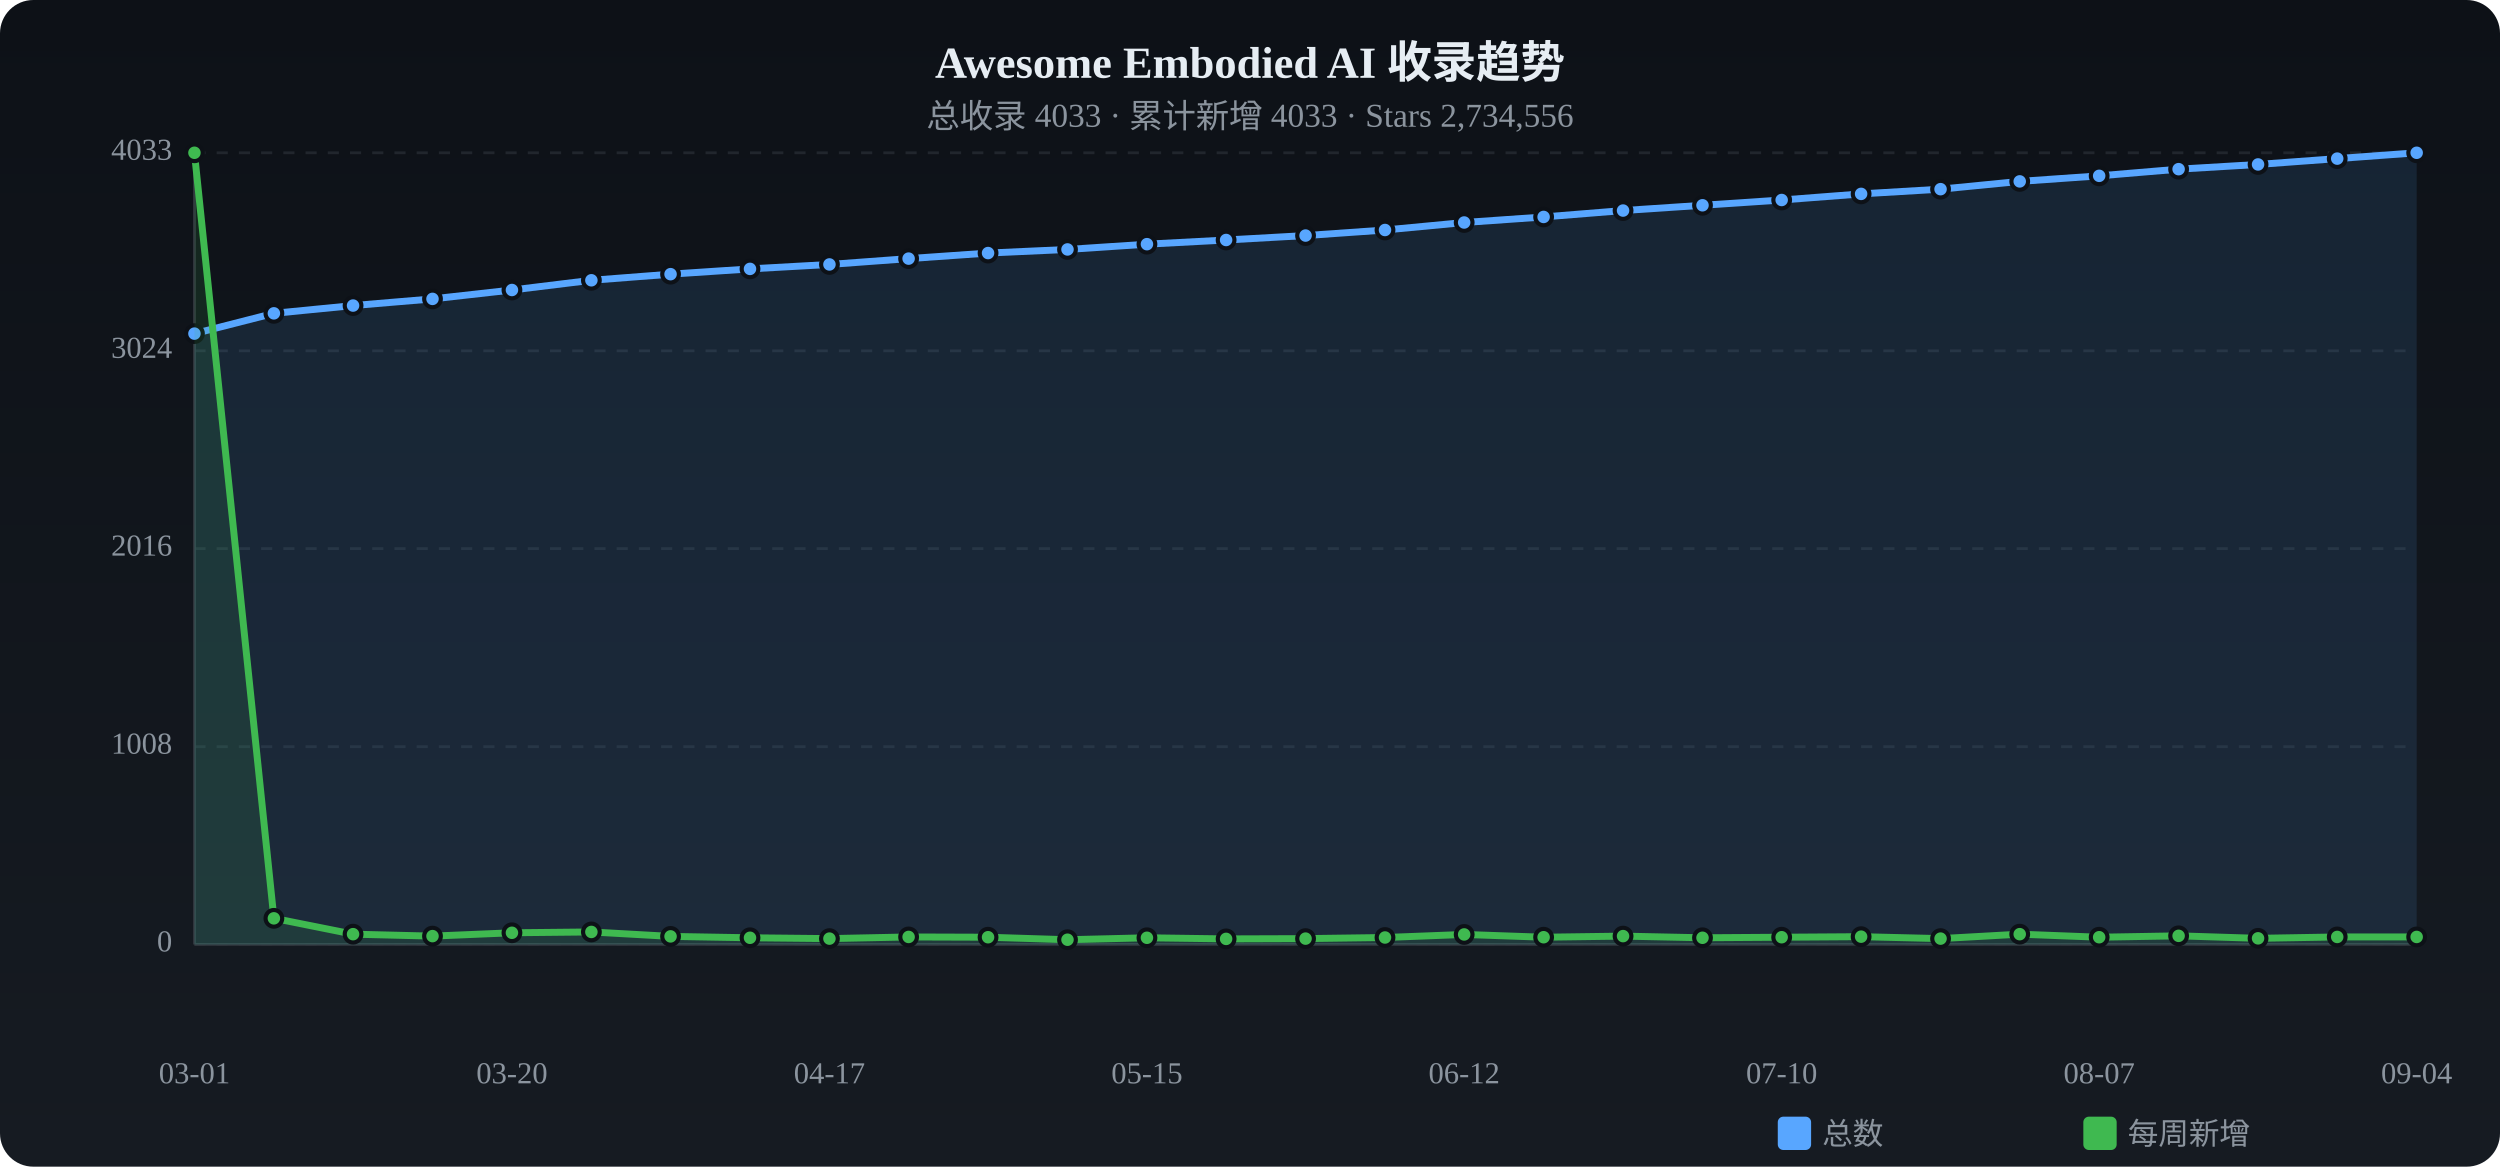
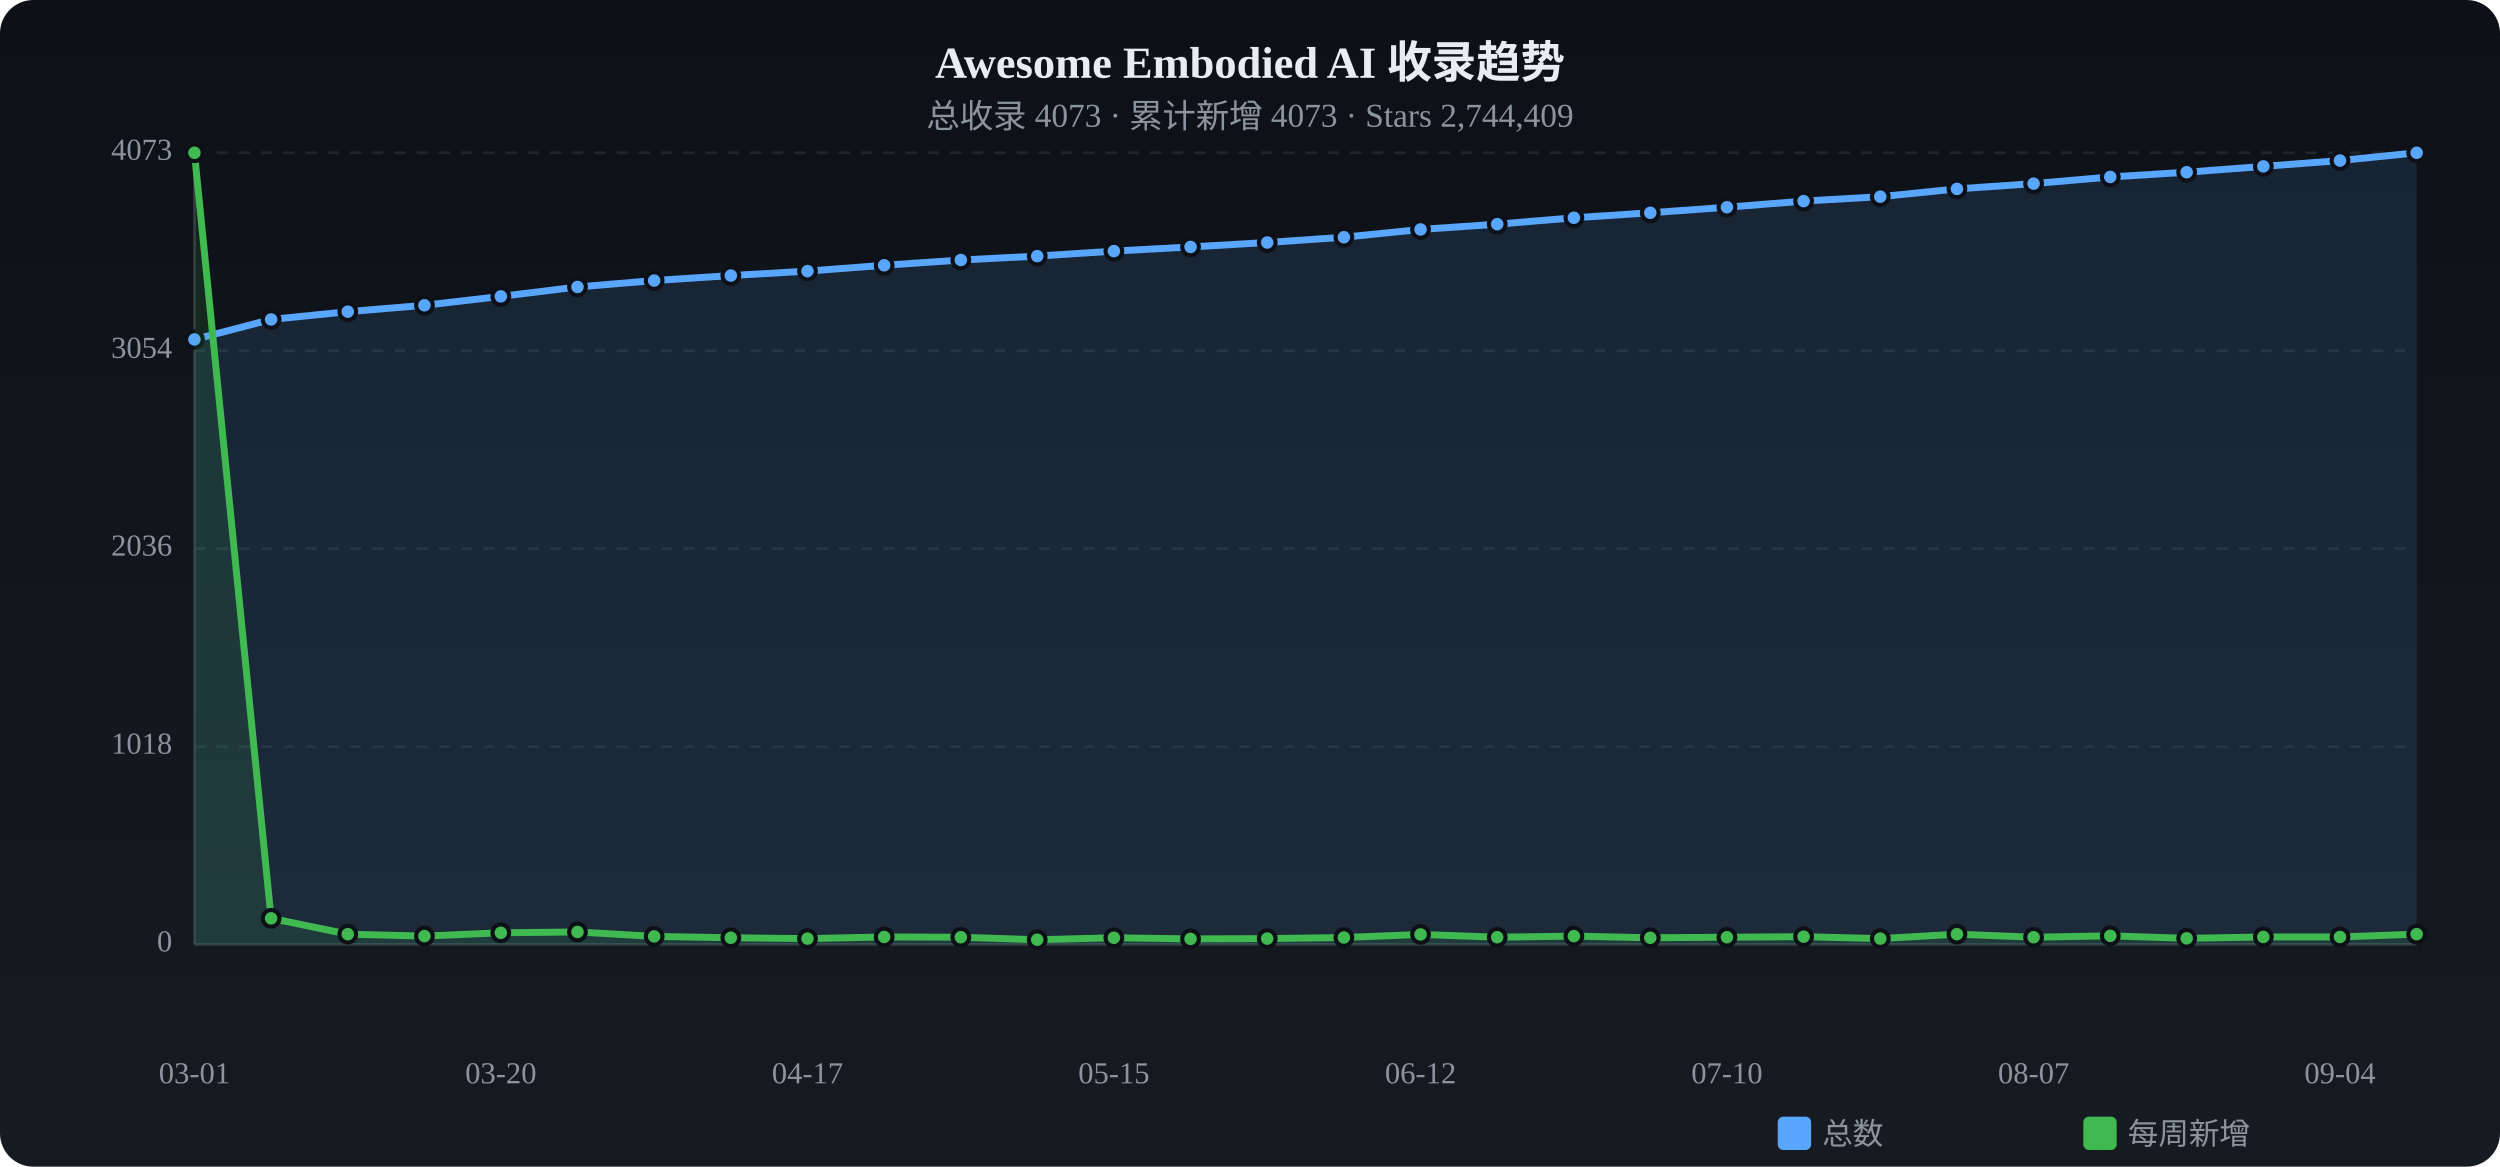
<svg xmlns="http://www.w3.org/2000/svg" viewBox="0 0 900 420" width="900" height="420">
  <defs>
    <linearGradient id="tbg" x1="0%" y1="0%" x2="0%" y2="100%">
      <stop offset="0%" stop-color="#0d1117" />
      <stop offset="100%" stop-color="#161b22" />
    </linearGradient>
  </defs>
  <rect width="900" height="420" rx="12" fill="url(#tbg)" />
  <text x="450.0" y="28" text-anchor="middle" fill="#e6edf3" font-size="16" font-weight="bold">Awesome Embodied AI 收录趋势</text>
-   <text x="450.0" y="46" text-anchor="middle" fill="#8b949e" font-size="12">总收录 4033 · 累计新增 4033 · Stars 2,734,556</text>
+   <text x="450.0" y="46" text-anchor="middle" fill="#8b949e" font-size="12">总收录 4073 · 累计新增 4073 · Stars 2,744,409</text>
  <text x="62" y="340.0" text-anchor="end" fill="#8b949e" font-size="11" dominant-baseline="middle">0</text>
  <line x1="70" y1="340.0" x2="870" y2="340.0" stroke="#21262d" stroke-dasharray="4 4" />
-   <text x="62" y="268.8" text-anchor="end" fill="#8b949e" font-size="11" dominant-baseline="middle">1008</text>
+   <text x="62" y="268.8" text-anchor="end" fill="#8b949e" font-size="11" dominant-baseline="middle">1018</text>
  <line x1="70" y1="268.8" x2="870" y2="268.8" stroke="#21262d" stroke-dasharray="4 4" />
-   <text x="62" y="197.5" text-anchor="end" fill="#8b949e" font-size="11" dominant-baseline="middle">2016</text>
+   <text x="62" y="197.5" text-anchor="end" fill="#8b949e" font-size="11" dominant-baseline="middle">2036</text>
  <line x1="70" y1="197.5" x2="870" y2="197.5" stroke="#21262d" stroke-dasharray="4 4" />
-   <text x="62" y="126.3" text-anchor="end" fill="#8b949e" font-size="11" dominant-baseline="middle">3024</text>
+   <text x="62" y="126.3" text-anchor="end" fill="#8b949e" font-size="11" dominant-baseline="middle">3054</text>
  <line x1="70" y1="126.3" x2="870" y2="126.3" stroke="#21262d" stroke-dasharray="4 4" />
-   <text x="62" y="55.0" text-anchor="end" fill="#8b949e" font-size="11" dominant-baseline="middle">4033</text>
+   <text x="62" y="55.0" text-anchor="end" fill="#8b949e" font-size="11" dominant-baseline="middle">4073</text>
  <line x1="70" y1="55.0" x2="870" y2="55.0" stroke="#21262d" stroke-dasharray="4 4" />
  <line x1="70" y1="55" x2="70" y2="340" stroke="#30363d" />
  <line x1="70" y1="340" x2="870" y2="340" stroke="#30363d" />
-   <path d="M70.0,120.1 L98.6,112.8 L127.1,110.0 L155.7,107.6 L184.3,104.4 L212.9,100.9 L241.4,98.7 L270.0,96.8 L298.6,95.2 L327.1,93.1 L355.7,91.1 L384.3,89.8 L412.9,87.9 L441.4,86.4 L470.0,84.8 L498.6,82.8 L527.1,80.1 L555.7,78.1 L584.3,75.8 L612.9,73.9 L641.4,72.0 L670.0,69.8 L698.6,68.1 L727.1,65.3 L755.7,63.3 L784.3,60.9 L812.9,59.2 L841.4,57.1 L870.0,55.0 L870.0,340 L70.0,340 Z" fill="#58a6ff" opacity="0.12" />
-   <polyline points="70.0,120.1 98.6,112.8 127.1,110.0 155.7,107.6 184.3,104.4 212.9,100.9 241.4,98.7 270.0,96.8 298.6,95.2 327.1,93.1 355.7,91.1 384.3,89.8 412.9,87.9 441.4,86.4 470.0,84.8 498.6,82.8 527.1,80.1 555.7,78.1 584.3,75.8 612.9,73.9 641.4,72.0 670.0,69.8 698.6,68.1 727.1,65.3 755.7,63.3 784.3,60.9 812.9,59.2 841.4,57.1 870.0,55.0" fill="none" stroke="#58a6ff" stroke-width="2.5" stroke-linecap="round" stroke-linejoin="round" />
-   <circle cx="70.0" cy="120.1" r="3" fill="#58a6ff" stroke="#0d1117" stroke-width="1.5" />
-   <circle cx="98.6" cy="112.8" r="3" fill="#58a6ff" stroke="#0d1117" stroke-width="1.5" />
-   <circle cx="127.1" cy="110.0" r="3" fill="#58a6ff" stroke="#0d1117" stroke-width="1.5" />
-   <circle cx="155.7" cy="107.6" r="3" fill="#58a6ff" stroke="#0d1117" stroke-width="1.5" />
-   <circle cx="184.3" cy="104.4" r="3" fill="#58a6ff" stroke="#0d1117" stroke-width="1.5" />
-   <circle cx="212.9" cy="100.9" r="3" fill="#58a6ff" stroke="#0d1117" stroke-width="1.5" />
-   <circle cx="241.4" cy="98.7" r="3" fill="#58a6ff" stroke="#0d1117" stroke-width="1.5" />
-   <circle cx="270.0" cy="96.8" r="3" fill="#58a6ff" stroke="#0d1117" stroke-width="1.5" />
-   <circle cx="298.6" cy="95.2" r="3" fill="#58a6ff" stroke="#0d1117" stroke-width="1.5" />
-   <circle cx="327.1" cy="93.1" r="3" fill="#58a6ff" stroke="#0d1117" stroke-width="1.5" />
-   <circle cx="355.7" cy="91.1" r="3" fill="#58a6ff" stroke="#0d1117" stroke-width="1.5" />
-   <circle cx="384.3" cy="89.8" r="3" fill="#58a6ff" stroke="#0d1117" stroke-width="1.5" />
-   <circle cx="412.9" cy="87.9" r="3" fill="#58a6ff" stroke="#0d1117" stroke-width="1.5" />
-   <circle cx="441.4" cy="86.4" r="3" fill="#58a6ff" stroke="#0d1117" stroke-width="1.5" />
-   <circle cx="470.0" cy="84.8" r="3" fill="#58a6ff" stroke="#0d1117" stroke-width="1.5" />
-   <circle cx="498.6" cy="82.8" r="3" fill="#58a6ff" stroke="#0d1117" stroke-width="1.5" />
-   <circle cx="527.1" cy="80.1" r="3" fill="#58a6ff" stroke="#0d1117" stroke-width="1.5" />
-   <circle cx="555.7" cy="78.1" r="3" fill="#58a6ff" stroke="#0d1117" stroke-width="1.5" />
-   <circle cx="584.3" cy="75.8" r="3" fill="#58a6ff" stroke="#0d1117" stroke-width="1.5" />
-   <circle cx="612.9" cy="73.9" r="3" fill="#58a6ff" stroke="#0d1117" stroke-width="1.5" />
-   <circle cx="641.4" cy="72.0" r="3" fill="#58a6ff" stroke="#0d1117" stroke-width="1.5" />
-   <circle cx="670.0" cy="69.8" r="3" fill="#58a6ff" stroke="#0d1117" stroke-width="1.5" />
-   <circle cx="698.6" cy="68.1" r="3" fill="#58a6ff" stroke="#0d1117" stroke-width="1.5" />
-   <circle cx="727.1" cy="65.3" r="3" fill="#58a6ff" stroke="#0d1117" stroke-width="1.5" />
-   <circle cx="755.7" cy="63.3" r="3" fill="#58a6ff" stroke="#0d1117" stroke-width="1.5" />
-   <circle cx="784.3" cy="60.9" r="3" fill="#58a6ff" stroke="#0d1117" stroke-width="1.5" />
-   <circle cx="812.9" cy="59.2" r="3" fill="#58a6ff" stroke="#0d1117" stroke-width="1.5" />
-   <circle cx="841.4" cy="57.1" r="3" fill="#58a6ff" stroke="#0d1117" stroke-width="1.5" />
+   <path d="M70.0,122.2 L97.6,115.0 L125.2,112.2 L152.8,109.9 L180.3,106.7 L207.9,103.3 L235.5,101.0 L263.1,99.2 L290.7,97.6 L318.3,95.5 L345.9,93.6 L373.4,92.2 L401.0,90.4 L428.6,88.9 L456.2,87.3 L483.8,85.4 L511.4,82.6 L539.0,80.7 L566.6,78.4 L594.1,76.6 L621.7,74.6 L649.3,72.4 L676.9,70.8 L704.5,68.0 L732.1,66.1 L759.7,63.7 L787.2,62.0 L814.8,59.9 L842.4,57.8 L870.0,55.0 L870.0,340 L70.0,340 Z" fill="#58a6ff" opacity="0.12" />
+   <polyline points="70.0,122.2 97.6,115.0 125.2,112.2 152.8,109.9 180.3,106.7 207.9,103.3 235.5,101.0 263.1,99.2 290.7,97.6 318.3,95.5 345.9,93.6 373.4,92.2 401.0,90.4 428.6,88.9 456.2,87.3 483.8,85.4 511.4,82.6 539.0,80.7 566.6,78.4 594.1,76.6 621.7,74.6 649.3,72.4 676.9,70.8 704.5,68.0 732.1,66.1 759.7,63.7 787.2,62.0 814.8,59.9 842.4,57.8 870.0,55.0" fill="none" stroke="#58a6ff" stroke-width="2.5" stroke-linecap="round" stroke-linejoin="round" />
+   <circle cx="70.0" cy="122.2" r="3" fill="#58a6ff" stroke="#0d1117" stroke-width="1.5" />
+   <circle cx="97.6" cy="115.0" r="3" fill="#58a6ff" stroke="#0d1117" stroke-width="1.5" />
+   <circle cx="125.2" cy="112.2" r="3" fill="#58a6ff" stroke="#0d1117" stroke-width="1.5" />
+   <circle cx="152.8" cy="109.9" r="3" fill="#58a6ff" stroke="#0d1117" stroke-width="1.5" />
+   <circle cx="180.3" cy="106.7" r="3" fill="#58a6ff" stroke="#0d1117" stroke-width="1.5" />
+   <circle cx="207.9" cy="103.3" r="3" fill="#58a6ff" stroke="#0d1117" stroke-width="1.5" />
+   <circle cx="235.5" cy="101.0" r="3" fill="#58a6ff" stroke="#0d1117" stroke-width="1.5" />
+   <circle cx="263.1" cy="99.2" r="3" fill="#58a6ff" stroke="#0d1117" stroke-width="1.5" />
+   <circle cx="290.7" cy="97.6" r="3" fill="#58a6ff" stroke="#0d1117" stroke-width="1.5" />
+   <circle cx="318.3" cy="95.5" r="3" fill="#58a6ff" stroke="#0d1117" stroke-width="1.5" />
+   <circle cx="345.9" cy="93.6" r="3" fill="#58a6ff" stroke="#0d1117" stroke-width="1.5" />
+   <circle cx="373.4" cy="92.2" r="3" fill="#58a6ff" stroke="#0d1117" stroke-width="1.5" />
+   <circle cx="401.0" cy="90.4" r="3" fill="#58a6ff" stroke="#0d1117" stroke-width="1.5" />
+   <circle cx="428.6" cy="88.9" r="3" fill="#58a6ff" stroke="#0d1117" stroke-width="1.5" />
+   <circle cx="456.2" cy="87.3" r="3" fill="#58a6ff" stroke="#0d1117" stroke-width="1.5" />
+   <circle cx="483.8" cy="85.4" r="3" fill="#58a6ff" stroke="#0d1117" stroke-width="1.5" />
+   <circle cx="511.4" cy="82.6" r="3" fill="#58a6ff" stroke="#0d1117" stroke-width="1.5" />
+   <circle cx="539.0" cy="80.7" r="3" fill="#58a6ff" stroke="#0d1117" stroke-width="1.5" />
+   <circle cx="566.6" cy="78.4" r="3" fill="#58a6ff" stroke="#0d1117" stroke-width="1.5" />
+   <circle cx="594.1" cy="76.6" r="3" fill="#58a6ff" stroke="#0d1117" stroke-width="1.5" />
+   <circle cx="621.7" cy="74.6" r="3" fill="#58a6ff" stroke="#0d1117" stroke-width="1.5" />
+   <circle cx="649.3" cy="72.4" r="3" fill="#58a6ff" stroke="#0d1117" stroke-width="1.5" />
+   <circle cx="676.9" cy="70.8" r="3" fill="#58a6ff" stroke="#0d1117" stroke-width="1.5" />
+   <circle cx="704.5" cy="68.0" r="3" fill="#58a6ff" stroke="#0d1117" stroke-width="1.5" />
+   <circle cx="732.1" cy="66.1" r="3" fill="#58a6ff" stroke="#0d1117" stroke-width="1.5" />
+   <circle cx="759.7" cy="63.7" r="3" fill="#58a6ff" stroke="#0d1117" stroke-width="1.5" />
+   <circle cx="787.2" cy="62.0" r="3" fill="#58a6ff" stroke="#0d1117" stroke-width="1.5" />
+   <circle cx="814.8" cy="59.9" r="3" fill="#58a6ff" stroke="#0d1117" stroke-width="1.5" />
+   <circle cx="842.4" cy="57.8" r="3" fill="#58a6ff" stroke="#0d1117" stroke-width="1.5" />
  <circle cx="870.0" cy="55.0" r="3" fill="#58a6ff" stroke="#0d1117" stroke-width="1.5" />
-   <path d="M70.0,55.0 L98.6,330.6 L127.1,336.3 L155.7,337.0 L184.3,335.8 L212.9,335.5 L241.4,337.1 L270.0,337.6 L298.6,337.9 L327.1,337.3 L355.7,337.4 L384.3,338.3 L412.9,337.6 L441.4,338.0 L470.0,337.9 L498.6,337.5 L527.1,336.4 L555.7,337.4 L584.3,337.0 L612.9,337.6 L641.4,337.4 L670.0,337.2 L698.6,337.9 L727.1,336.3 L755.7,337.4 L784.3,336.9 L812.9,337.8 L841.4,337.3 L870.0,337.3 L870.0,340 L70.0,340 Z" fill="#3fb950" opacity="0.12" />
-   <polyline points="70.0,55.0 98.6,330.6 127.1,336.3 155.7,337.0 184.3,335.8 212.9,335.5 241.4,337.1 270.0,337.6 298.6,337.9 327.1,337.3 355.7,337.4 384.3,338.3 412.9,337.6 441.4,338.0 470.0,337.9 498.6,337.5 527.1,336.4 555.7,337.4 584.3,337.0 612.9,337.6 641.4,337.4 670.0,337.2 698.6,337.9 727.1,336.3 755.7,337.4 784.3,336.9 812.9,337.8 841.4,337.3 870.0,337.3" fill="none" stroke="#3fb950" stroke-width="2.5" stroke-linecap="round" stroke-linejoin="round" />
+   <path d="M70.0,55.0 L97.6,330.6 L125.2,336.3 L152.8,337.0 L180.3,335.8 L207.9,335.5 L235.5,337.1 L263.1,337.6 L290.7,337.9 L318.3,337.3 L345.9,337.4 L373.4,338.3 L401.0,337.6 L428.6,338.0 L456.2,337.9 L483.8,337.5 L511.4,336.4 L539.0,337.4 L566.6,337.0 L594.1,337.6 L621.7,337.4 L649.3,337.2 L676.9,337.9 L704.5,336.3 L732.1,337.4 L759.7,336.9 L787.2,337.8 L814.8,337.3 L842.4,337.3 L870.0,336.3 L870.0,340 L70.0,340 Z" fill="#3fb950" opacity="0.12" />
+   <polyline points="70.0,55.0 97.6,330.6 125.2,336.3 152.8,337.0 180.3,335.8 207.9,335.5 235.5,337.1 263.1,337.6 290.7,337.9 318.3,337.3 345.9,337.4 373.4,338.3 401.0,337.6 428.6,338.0 456.2,337.9 483.8,337.5 511.4,336.4 539.0,337.4 566.6,337.0 594.1,337.6 621.7,337.4 649.3,337.2 676.9,337.9 704.5,336.3 732.1,337.4 759.7,336.9 787.2,337.8 814.8,337.3 842.4,337.3 870.0,336.3" fill="none" stroke="#3fb950" stroke-width="2.5" stroke-linecap="round" stroke-linejoin="round" />
  <circle cx="70.0" cy="55.0" r="3" fill="#3fb950" stroke="#0d1117" stroke-width="1.5" />
-   <circle cx="98.6" cy="330.6" r="3" fill="#3fb950" stroke="#0d1117" stroke-width="1.5" />
-   <circle cx="127.1" cy="336.3" r="3" fill="#3fb950" stroke="#0d1117" stroke-width="1.5" />
-   <circle cx="155.7" cy="337.0" r="3" fill="#3fb950" stroke="#0d1117" stroke-width="1.5" />
-   <circle cx="184.3" cy="335.8" r="3" fill="#3fb950" stroke="#0d1117" stroke-width="1.5" />
-   <circle cx="212.9" cy="335.5" r="3" fill="#3fb950" stroke="#0d1117" stroke-width="1.5" />
-   <circle cx="241.4" cy="337.1" r="3" fill="#3fb950" stroke="#0d1117" stroke-width="1.5" />
-   <circle cx="270.0" cy="337.6" r="3" fill="#3fb950" stroke="#0d1117" stroke-width="1.5" />
-   <circle cx="298.6" cy="337.9" r="3" fill="#3fb950" stroke="#0d1117" stroke-width="1.5" />
-   <circle cx="327.1" cy="337.3" r="3" fill="#3fb950" stroke="#0d1117" stroke-width="1.5" />
-   <circle cx="355.7" cy="337.4" r="3" fill="#3fb950" stroke="#0d1117" stroke-width="1.5" />
-   <circle cx="384.3" cy="338.3" r="3" fill="#3fb950" stroke="#0d1117" stroke-width="1.5" />
-   <circle cx="412.9" cy="337.6" r="3" fill="#3fb950" stroke="#0d1117" stroke-width="1.5" />
-   <circle cx="441.4" cy="338.0" r="3" fill="#3fb950" stroke="#0d1117" stroke-width="1.5" />
-   <circle cx="470.0" cy="337.9" r="3" fill="#3fb950" stroke="#0d1117" stroke-width="1.5" />
-   <circle cx="498.6" cy="337.5" r="3" fill="#3fb950" stroke="#0d1117" stroke-width="1.5" />
-   <circle cx="527.1" cy="336.4" r="3" fill="#3fb950" stroke="#0d1117" stroke-width="1.5" />
-   <circle cx="555.7" cy="337.4" r="3" fill="#3fb950" stroke="#0d1117" stroke-width="1.5" />
-   <circle cx="584.3" cy="337.0" r="3" fill="#3fb950" stroke="#0d1117" stroke-width="1.5" />
-   <circle cx="612.9" cy="337.6" r="3" fill="#3fb950" stroke="#0d1117" stroke-width="1.5" />
-   <circle cx="641.4" cy="337.4" r="3" fill="#3fb950" stroke="#0d1117" stroke-width="1.5" />
-   <circle cx="670.0" cy="337.2" r="3" fill="#3fb950" stroke="#0d1117" stroke-width="1.5" />
-   <circle cx="698.6" cy="337.9" r="3" fill="#3fb950" stroke="#0d1117" stroke-width="1.5" />
-   <circle cx="727.1" cy="336.3" r="3" fill="#3fb950" stroke="#0d1117" stroke-width="1.5" />
-   <circle cx="755.7" cy="337.4" r="3" fill="#3fb950" stroke="#0d1117" stroke-width="1.5" />
-   <circle cx="784.3" cy="336.9" r="3" fill="#3fb950" stroke="#0d1117" stroke-width="1.5" />
-   <circle cx="812.9" cy="337.8" r="3" fill="#3fb950" stroke="#0d1117" stroke-width="1.5" />
-   <circle cx="841.4" cy="337.3" r="3" fill="#3fb950" stroke="#0d1117" stroke-width="1.5" />
-   <circle cx="870.0" cy="337.3" r="3" fill="#3fb950" stroke="#0d1117" stroke-width="1.5" />
+   <circle cx="97.6" cy="330.6" r="3" fill="#3fb950" stroke="#0d1117" stroke-width="1.5" />
+   <circle cx="125.2" cy="336.3" r="3" fill="#3fb950" stroke="#0d1117" stroke-width="1.5" />
+   <circle cx="152.8" cy="337.0" r="3" fill="#3fb950" stroke="#0d1117" stroke-width="1.5" />
+   <circle cx="180.3" cy="335.8" r="3" fill="#3fb950" stroke="#0d1117" stroke-width="1.5" />
+   <circle cx="207.9" cy="335.5" r="3" fill="#3fb950" stroke="#0d1117" stroke-width="1.5" />
+   <circle cx="235.5" cy="337.1" r="3" fill="#3fb950" stroke="#0d1117" stroke-width="1.5" />
+   <circle cx="263.1" cy="337.6" r="3" fill="#3fb950" stroke="#0d1117" stroke-width="1.5" />
+   <circle cx="290.7" cy="337.9" r="3" fill="#3fb950" stroke="#0d1117" stroke-width="1.5" />
+   <circle cx="318.3" cy="337.3" r="3" fill="#3fb950" stroke="#0d1117" stroke-width="1.5" />
+   <circle cx="345.9" cy="337.4" r="3" fill="#3fb950" stroke="#0d1117" stroke-width="1.5" />
+   <circle cx="373.4" cy="338.3" r="3" fill="#3fb950" stroke="#0d1117" stroke-width="1.5" />
+   <circle cx="401.0" cy="337.6" r="3" fill="#3fb950" stroke="#0d1117" stroke-width="1.5" />
+   <circle cx="428.6" cy="338.0" r="3" fill="#3fb950" stroke="#0d1117" stroke-width="1.5" />
+   <circle cx="456.2" cy="337.9" r="3" fill="#3fb950" stroke="#0d1117" stroke-width="1.5" />
+   <circle cx="483.8" cy="337.5" r="3" fill="#3fb950" stroke="#0d1117" stroke-width="1.5" />
+   <circle cx="511.4" cy="336.4" r="3" fill="#3fb950" stroke="#0d1117" stroke-width="1.5" />
+   <circle cx="539.0" cy="337.4" r="3" fill="#3fb950" stroke="#0d1117" stroke-width="1.5" />
+   <circle cx="566.6" cy="337.0" r="3" fill="#3fb950" stroke="#0d1117" stroke-width="1.5" />
+   <circle cx="594.1" cy="337.6" r="3" fill="#3fb950" stroke="#0d1117" stroke-width="1.5" />
+   <circle cx="621.7" cy="337.4" r="3" fill="#3fb950" stroke="#0d1117" stroke-width="1.5" />
+   <circle cx="649.3" cy="337.2" r="3" fill="#3fb950" stroke="#0d1117" stroke-width="1.5" />
+   <circle cx="676.9" cy="337.9" r="3" fill="#3fb950" stroke="#0d1117" stroke-width="1.5" />
+   <circle cx="704.5" cy="336.3" r="3" fill="#3fb950" stroke="#0d1117" stroke-width="1.5" />
+   <circle cx="732.1" cy="337.4" r="3" fill="#3fb950" stroke="#0d1117" stroke-width="1.5" />
+   <circle cx="759.7" cy="336.9" r="3" fill="#3fb950" stroke="#0d1117" stroke-width="1.5" />
+   <circle cx="787.2" cy="337.8" r="3" fill="#3fb950" stroke="#0d1117" stroke-width="1.5" />
+   <circle cx="814.8" cy="337.3" r="3" fill="#3fb950" stroke="#0d1117" stroke-width="1.5" />
+   <circle cx="842.4" cy="337.3" r="3" fill="#3fb950" stroke="#0d1117" stroke-width="1.5" />
+   <circle cx="870.0" cy="336.3" r="3" fill="#3fb950" stroke="#0d1117" stroke-width="1.5" />
  <text x="70.0" y="390" text-anchor="middle" fill="#8b949e" font-size="11">03-01</text>
-   <text x="184.3" y="390" text-anchor="middle" fill="#8b949e" font-size="11">03-20</text>
-   <text x="298.6" y="390" text-anchor="middle" fill="#8b949e" font-size="11">04-17</text>
-   <text x="412.9" y="390" text-anchor="middle" fill="#8b949e" font-size="11">05-15</text>
-   <text x="527.1" y="390" text-anchor="middle" fill="#8b949e" font-size="11">06-12</text>
-   <text x="641.4" y="390" text-anchor="middle" fill="#8b949e" font-size="11">07-10</text>
-   <text x="755.7" y="390" text-anchor="middle" fill="#8b949e" font-size="11">08-07</text>
-   <text x="870.0" y="390" text-anchor="middle" fill="#8b949e" font-size="11">09-04</text>
+   <text x="180.3" y="390" text-anchor="middle" fill="#8b949e" font-size="11">03-20</text>
+   <text x="290.7" y="390" text-anchor="middle" fill="#8b949e" font-size="11">04-17</text>
+   <text x="401.0" y="390" text-anchor="middle" fill="#8b949e" font-size="11">05-15</text>
+   <text x="511.4" y="390" text-anchor="middle" fill="#8b949e" font-size="11">06-12</text>
+   <text x="621.7" y="390" text-anchor="middle" fill="#8b949e" font-size="11">07-10</text>
+   <text x="732.1" y="390" text-anchor="middle" fill="#8b949e" font-size="11">08-07</text>
+   <text x="842.4" y="390" text-anchor="middle" fill="#8b949e" font-size="11">09-04</text>
  <rect x="640" y="402" width="12" height="12" rx="2" fill="#58a6ff" />
  <text x="656" y="412" fill="#8b949e" font-size="11">总数</text>
  <rect x="750" y="402" width="12" height="12" rx="2" fill="#3fb950" />
  <text x="766" y="412" fill="#8b949e" font-size="11">每周新增</text>
</svg>
